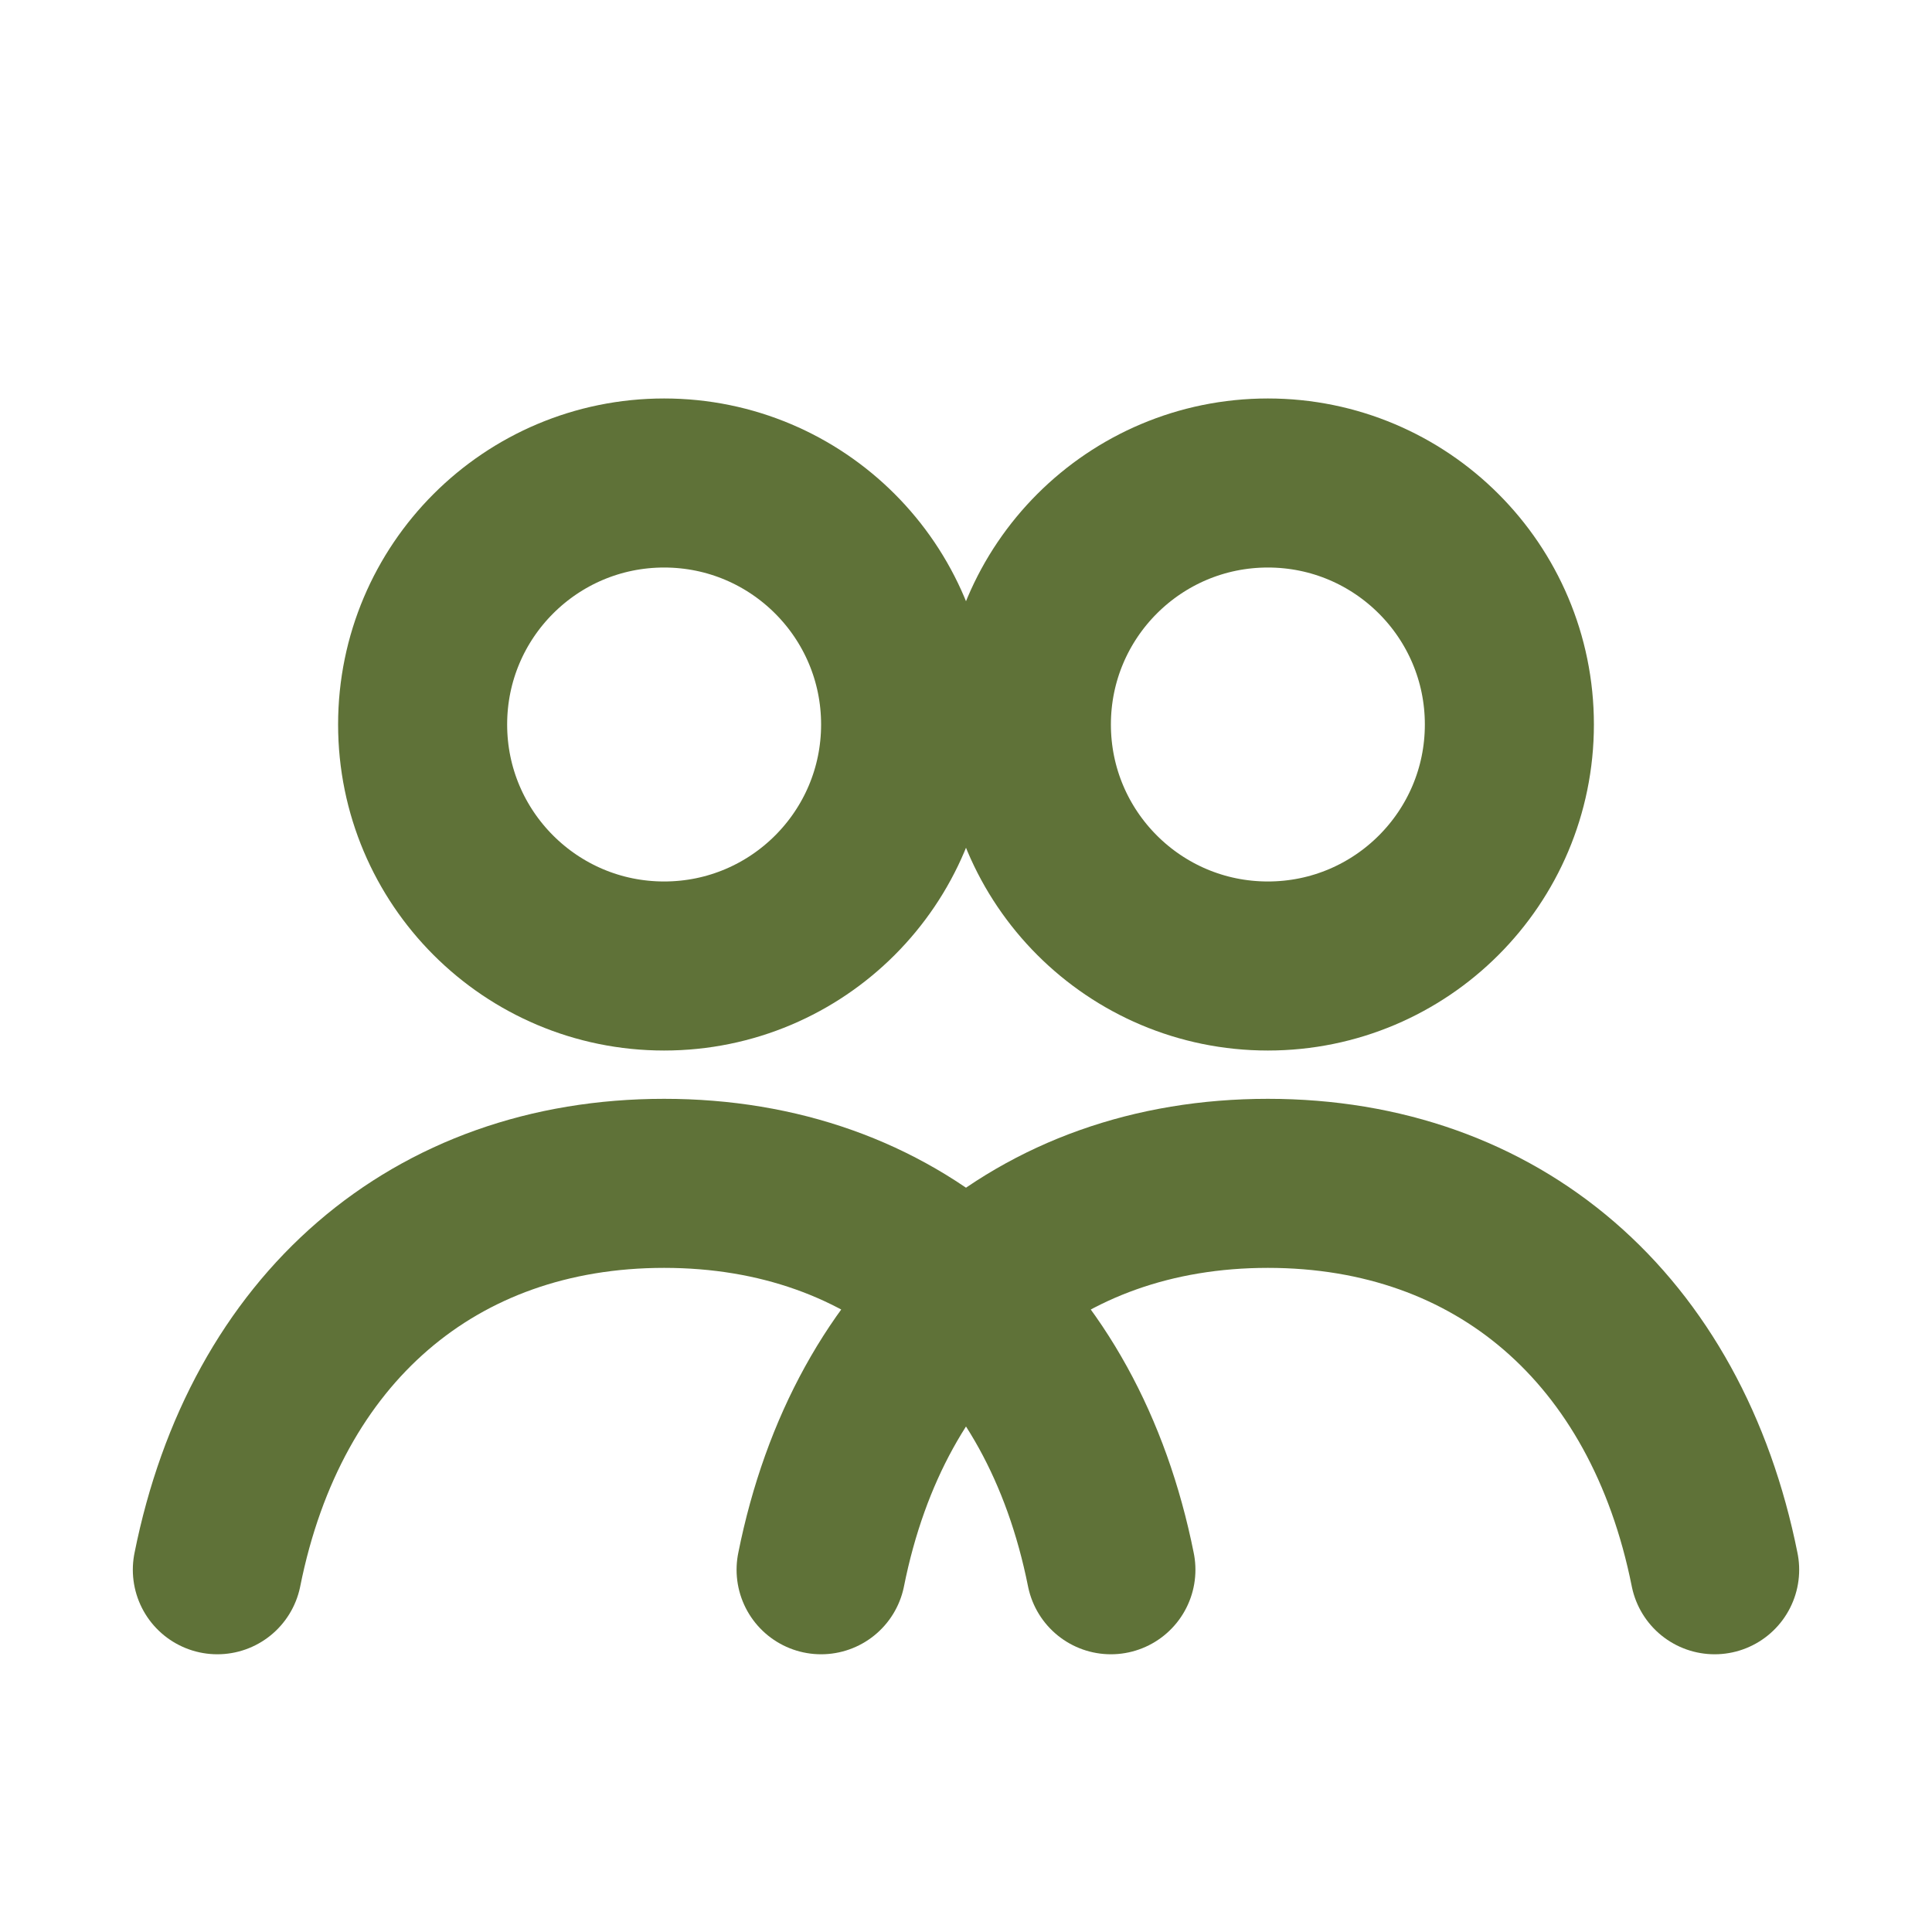
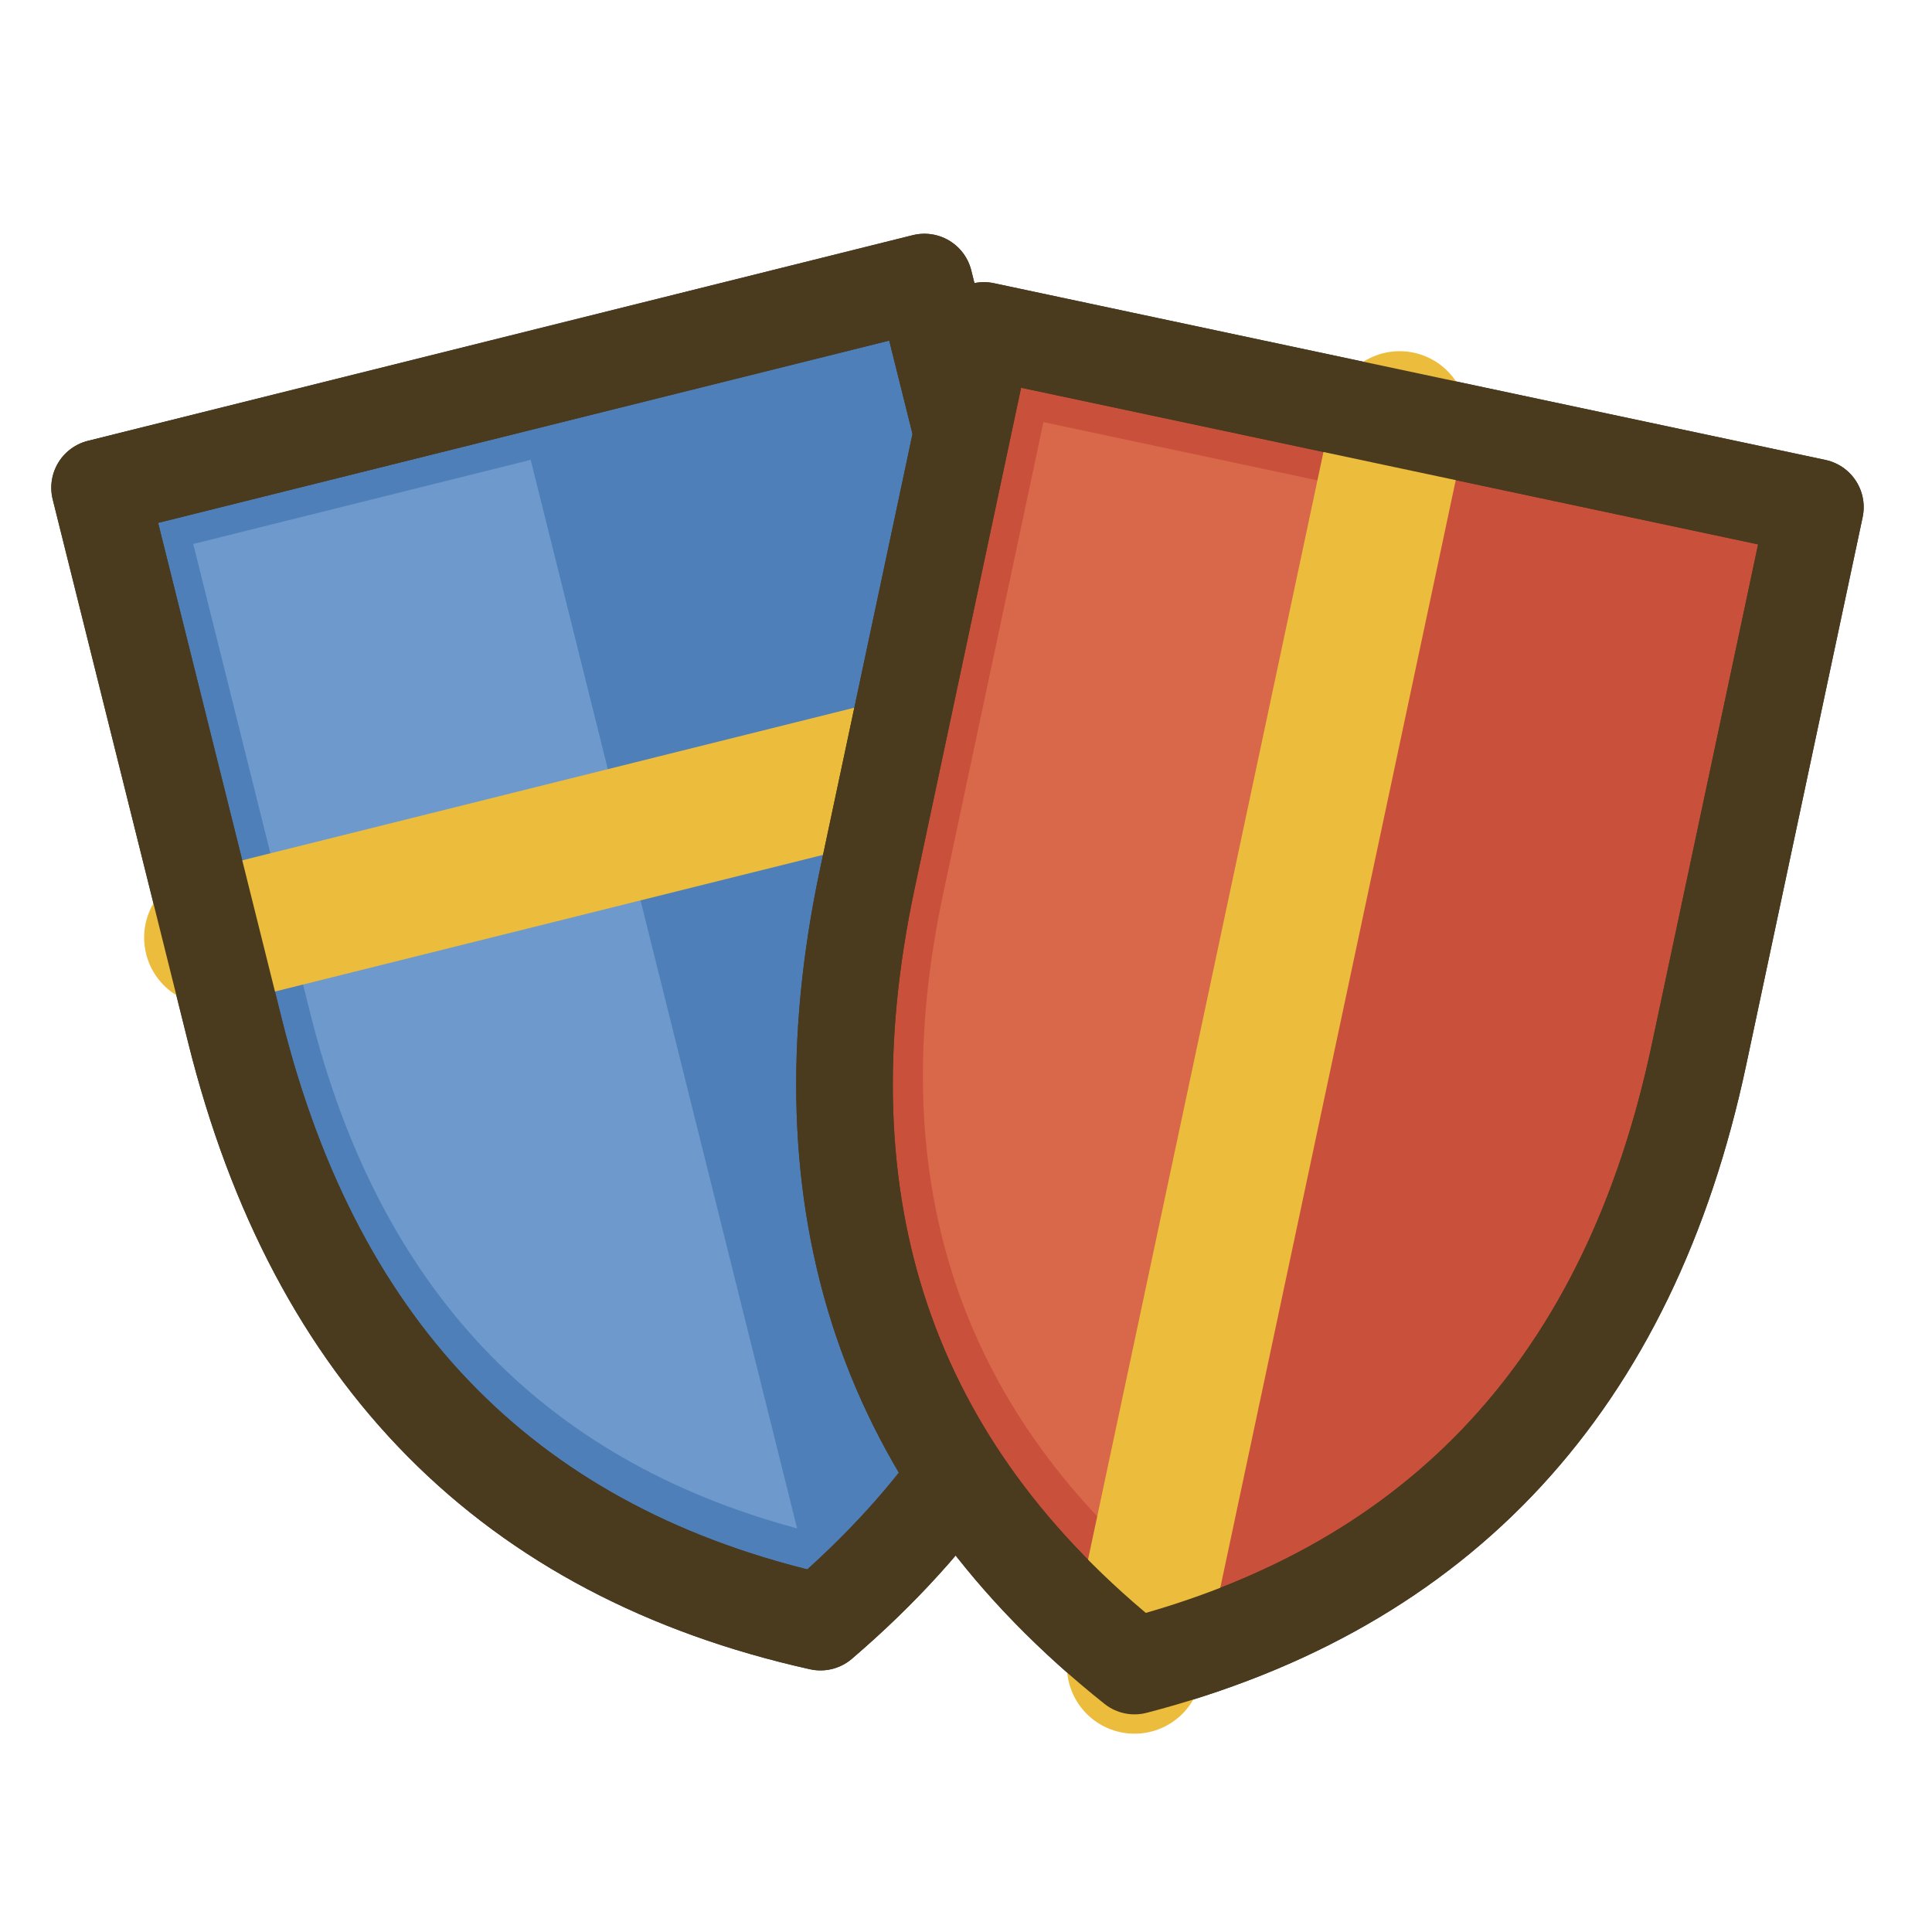
- <svg xmlns="http://www.w3.org/2000/svg" viewBox="0 0 16 16" fill="none" stroke="#5f7238" stroke-width="1.4" stroke-linecap="round" stroke-linejoin="round">
-   <circle cx="5.5" cy="6" r="2" />
-   <circle cx="10.5" cy="6" r="2" />
-   <path d="M1.8 13c.4-2 1.8-3.2 3.7-3.2S8.8 11 9.2 13M6.8 13c.4-2 1.8-3.2 3.7-3.2s3.3 1.2 3.7 3.2" />
+ <svg xmlns="http://www.w3.org/2000/svg" viewBox="0 0 20 20">
+   <g stroke="#4a3b1f" stroke-width="1" stroke-linejoin="round" stroke-linecap="round">
+     <g transform="rotate(-14 6.8 10)">
+       <path d="M2.4 3.8H11.2V9.6Q11.2 14.8 6.8 17Q2.4 14.8 2.4 9.6Z" fill="#4f7fb8" />
+       <path d="M3.2 4.6H6.8V16Q3.2 14 3.2 9.6Z" fill="#86afdf" stroke="none" opacity="0.55" />
+       <path d="M2.4 8.6H11.2" fill="none" stroke="#ecbc3c" stroke-width="1.4" />
+       <path d="M2.4 3.8H11.2V9.6Q11.2 14.8 6.8 17Q2.4 14.8 2.4 9.6Z" fill="none" />
+     </g>
+     <g transform="rotate(12 13.2 10.4)">
+       <path d="M8.8 4.2H17.6V10Q17.6 15.2 13.2 17.4Q8.8 15.2 8.8 10Z" fill="#c9503a" />
+       <path d="M9.6 5H13.2V16.4Q9.6 14.4 9.6 10Z" fill="#e57a58" stroke="none" opacity="0.55" />
+       <path d="M13.2 4.2V17.4" fill="none" stroke="#ecbc3c" stroke-width="1.4" />
+       <path d="M8.8 4.2H17.6V10Q17.6 15.2 13.2 17.4Q8.8 15.2 8.8 10Z" fill="none" />
+     </g>
+   </g>
</svg>
